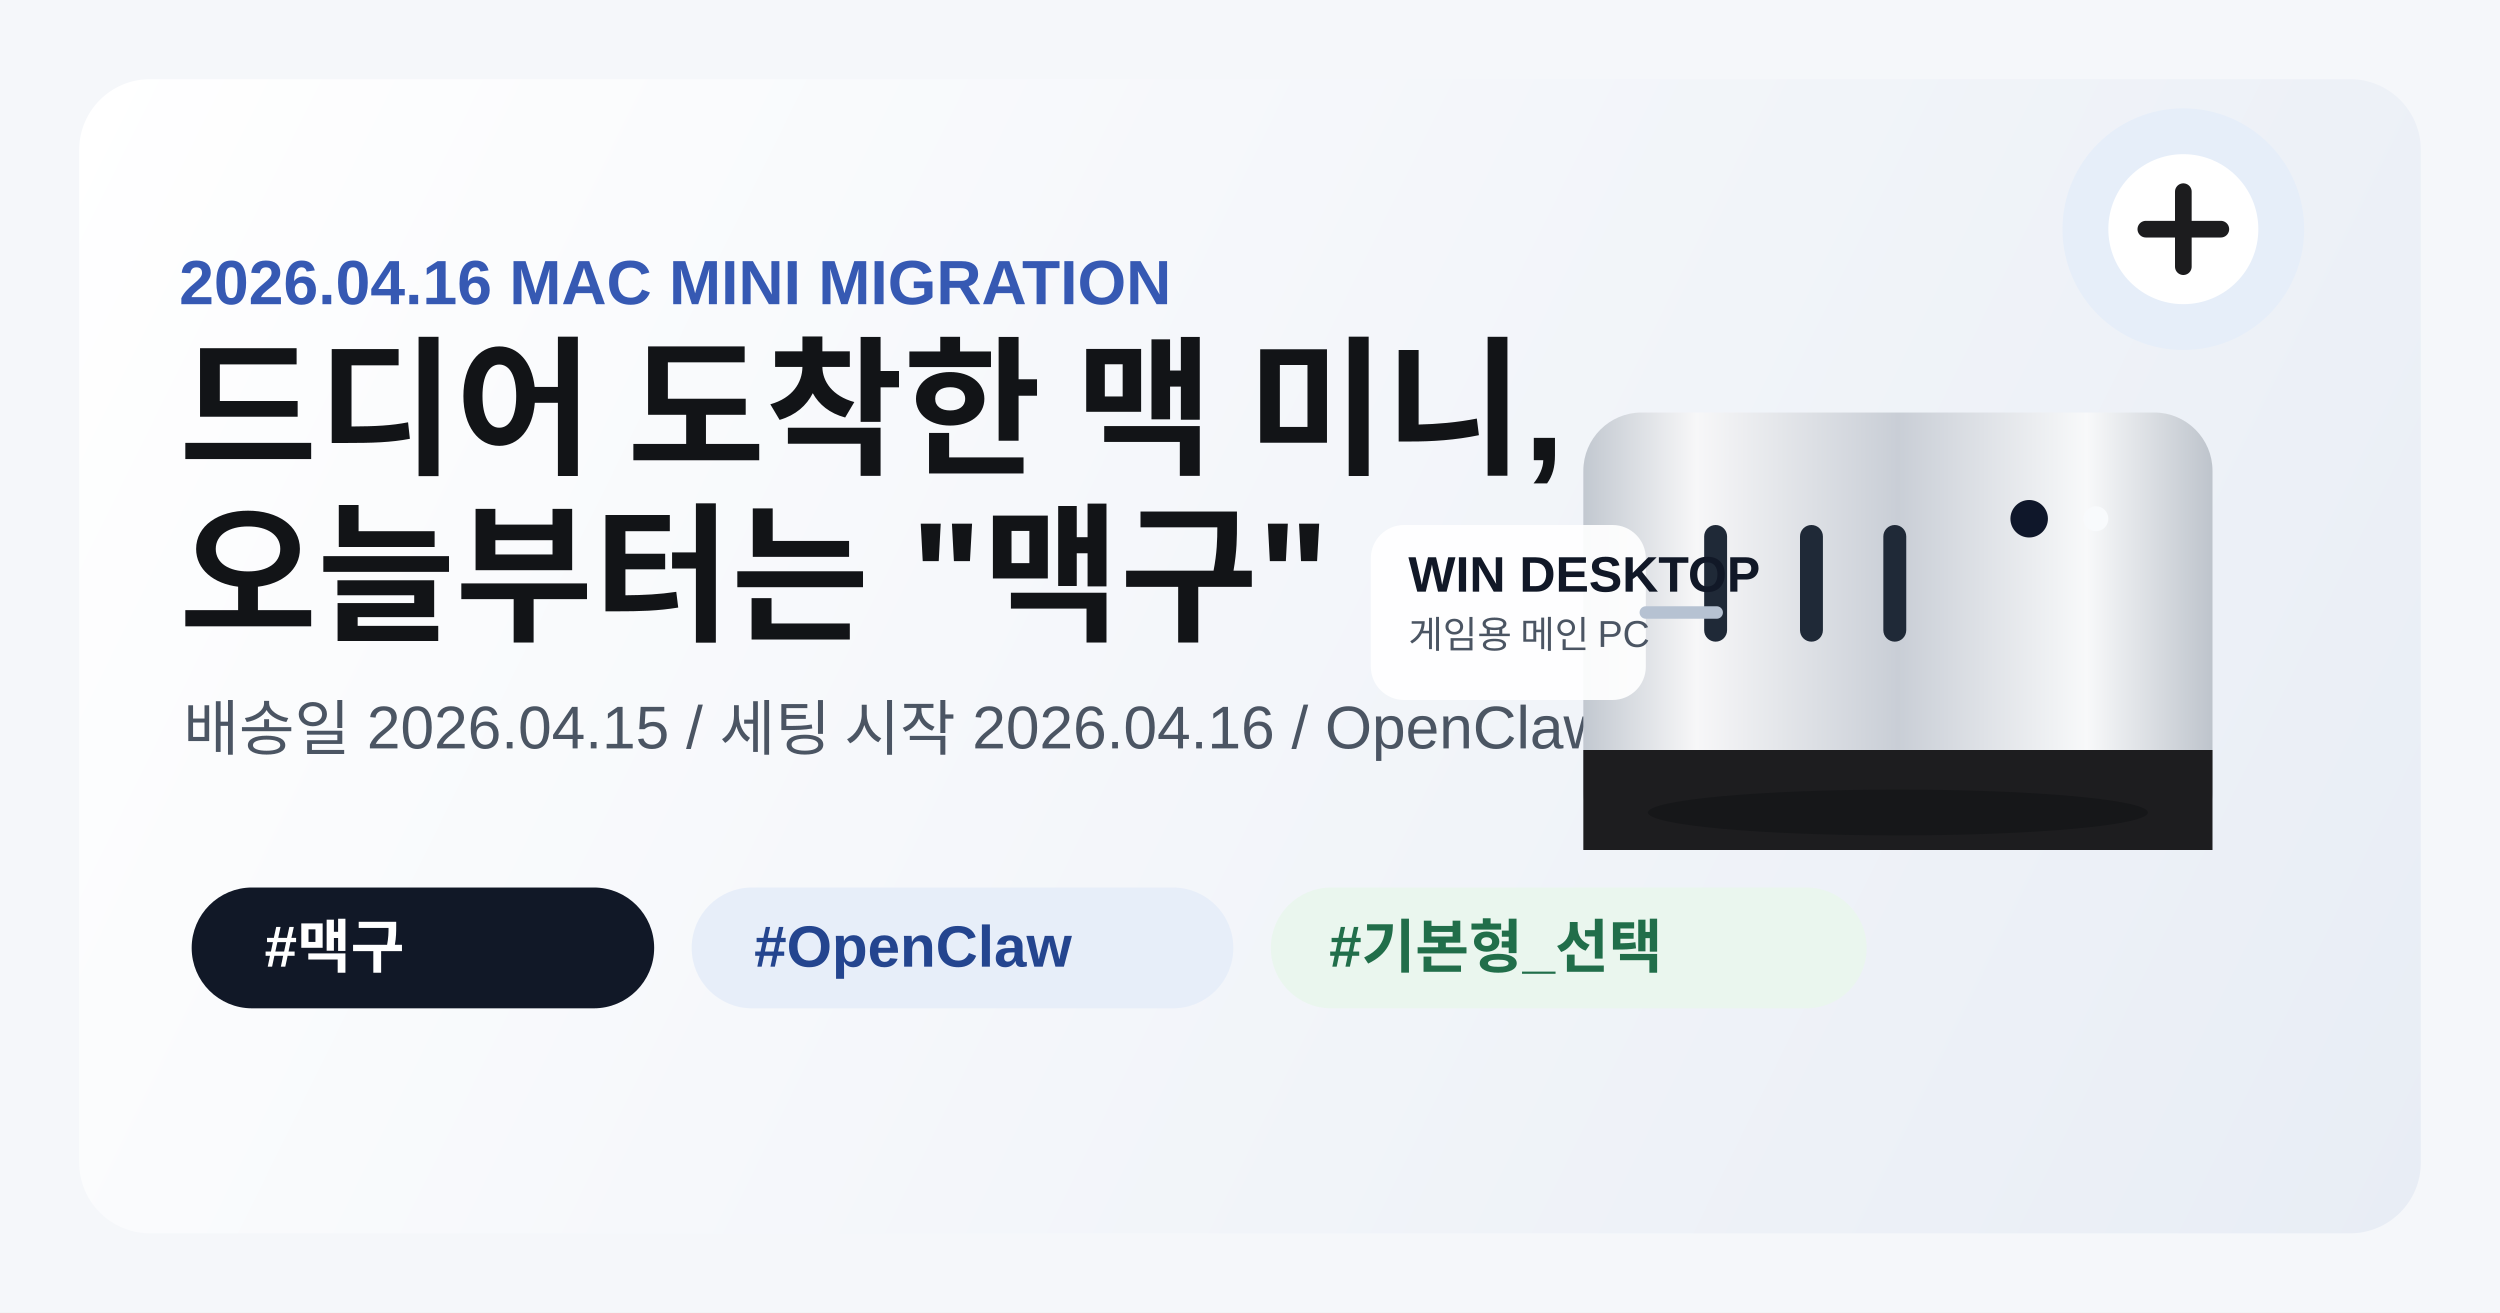
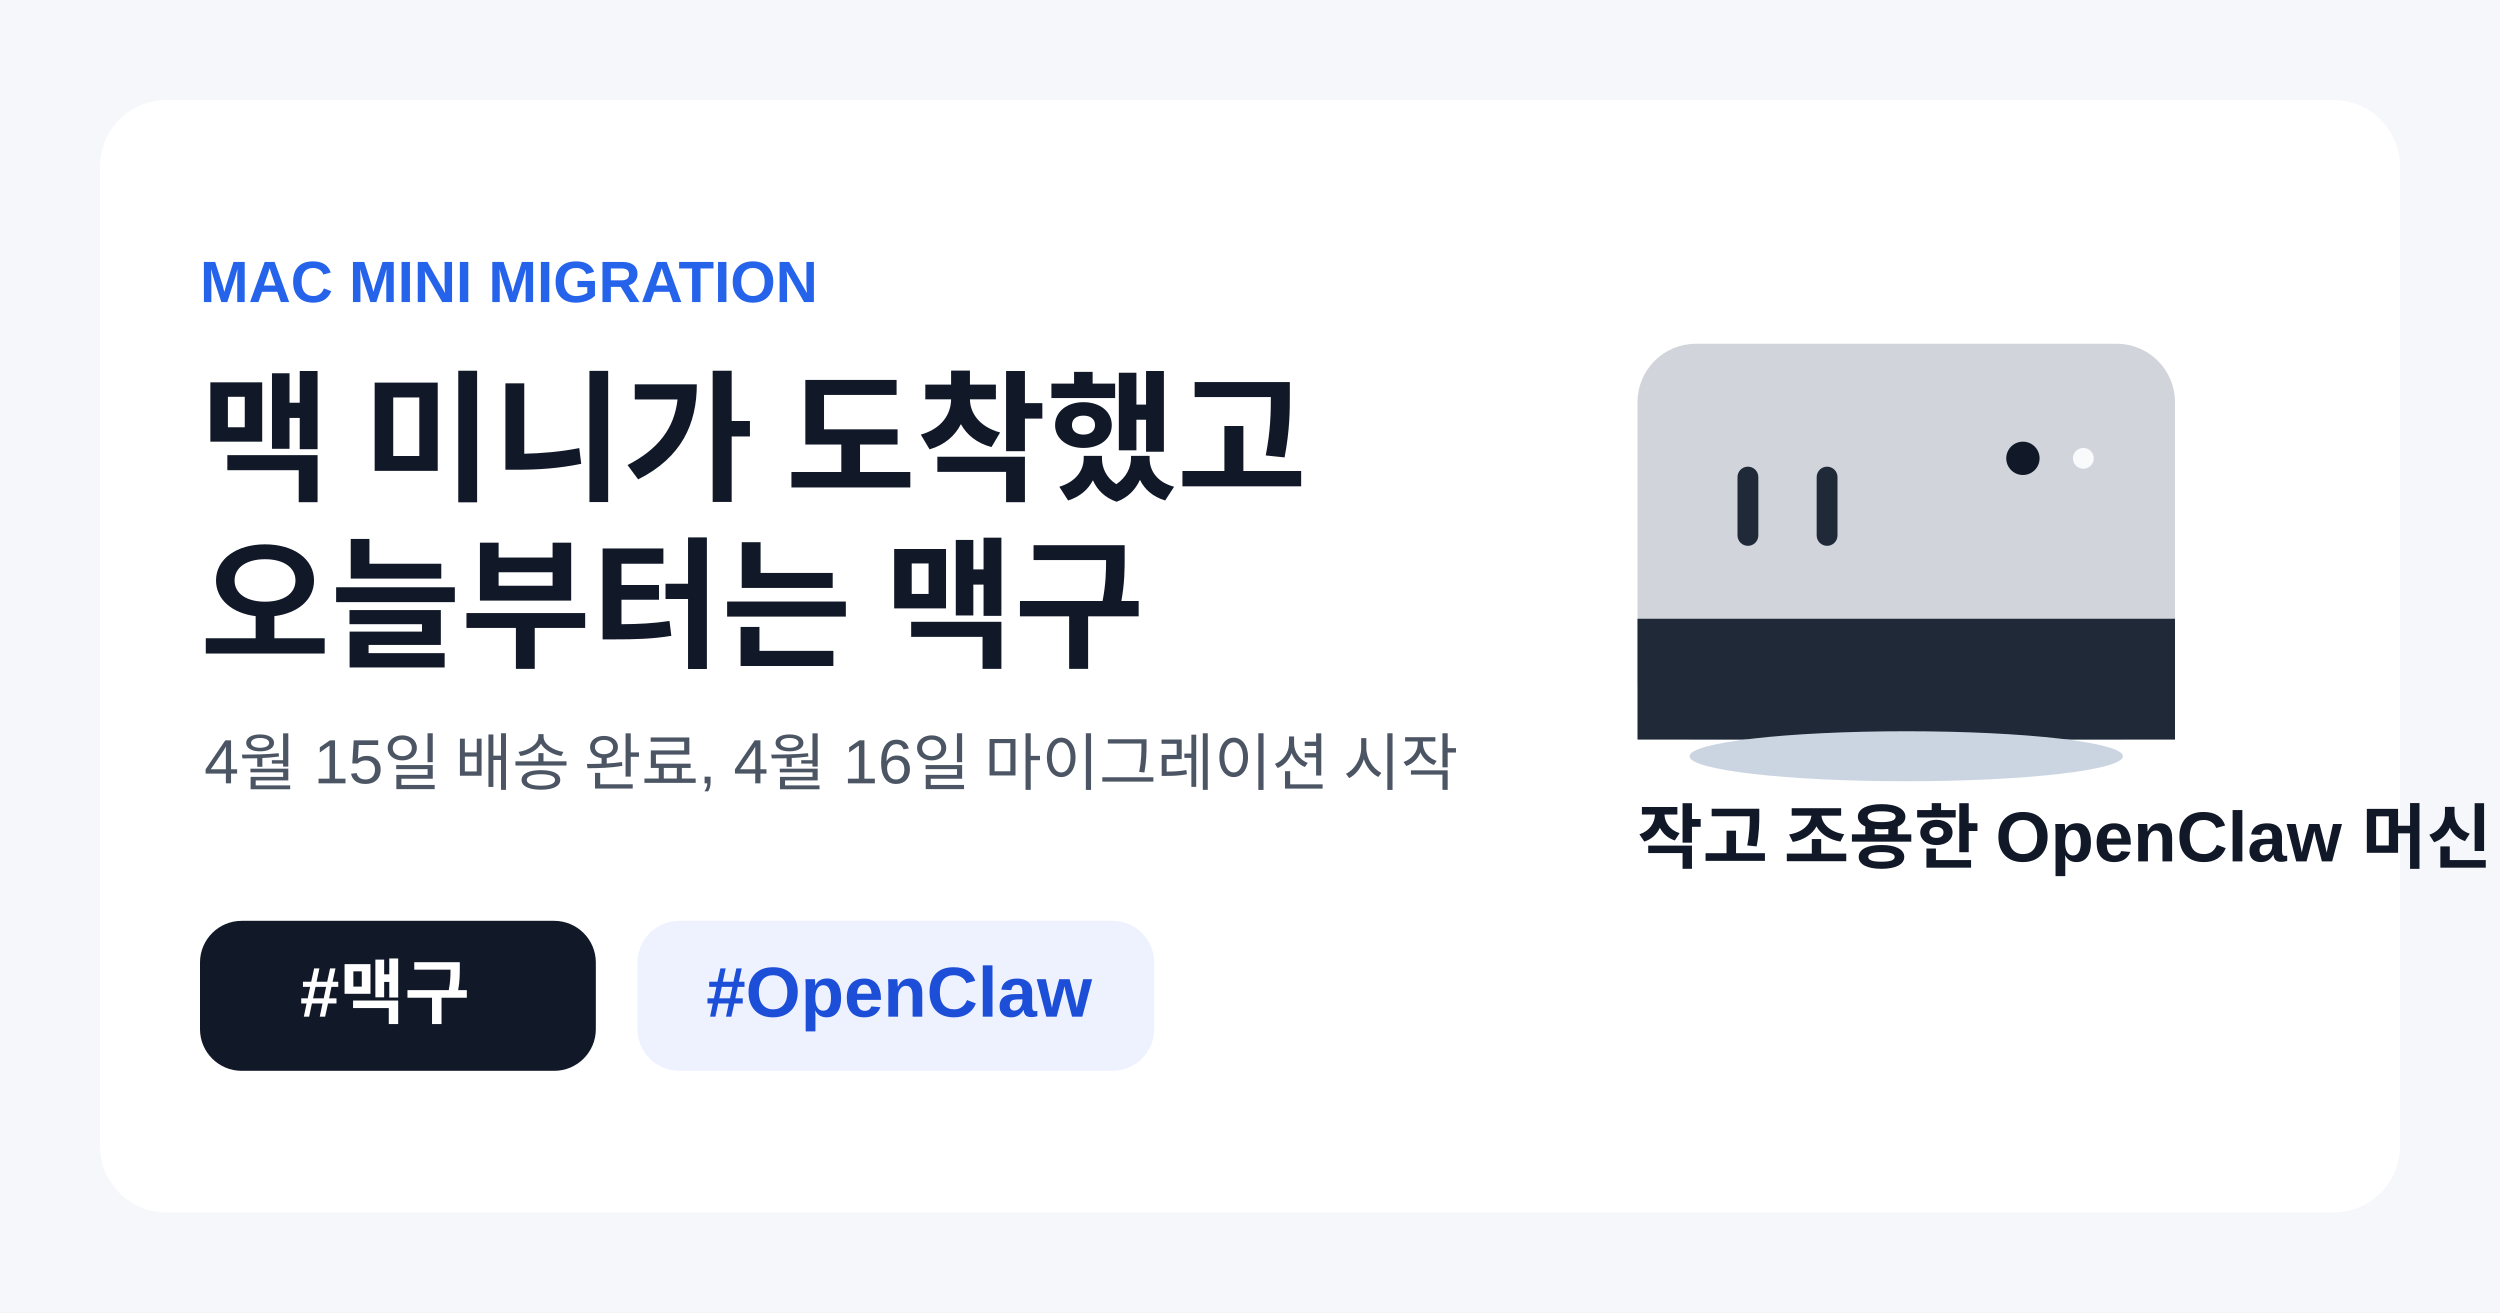
<svg xmlns="http://www.w3.org/2000/svg" width="1200" height="630" viewBox="0 0 1200 630" fill="none" role="img" aria-labelledby="title desc">
  <rect width="1200" height="630" fill="#F5F7FA" />
-   <rect x="38" y="38" width="1124" height="554" rx="34" fill="url(#panel)" />
-   <circle cx="1048" cy="110" r="58" fill="#E6EEF9" />
-   <circle cx="1048" cy="110" r="36" fill="#FFFFFF" />
-   <path d="M1030 110H1066" stroke="#1C1C1E" stroke-width="8" stroke-linecap="round" />
-   <path d="M1048 92V128" stroke="#1C1C1E" stroke-width="8" stroke-linecap="round" />
-   <text x="86" y="146" fill="#3659B3" font-family="Arial, Helvetica, sans-serif" font-size="30" font-weight="700">2026.04.16 MAC MINI MIGRATION</text>
-   <text x="86" y="222" fill="#121417" font-family="Arial, Helvetica, sans-serif" font-size="72" font-weight="700">드디어 도착한 맥 미니,</text>
-   <text x="86" y="302" fill="#121417" font-family="Arial, Helvetica, sans-serif" font-size="72" font-weight="700">오늘부터는 "맥구"</text>
-   <text x="88" y="360" fill="#4B5563" font-family="Arial, Helvetica, sans-serif" font-size="29">배송일 2026.04.15  /  세팅 시작 2026.04.16  /  OpenClaw 전용 머신</text>
-   <g transform="translate(92 426)">
-     <rect width="222" height="58" rx="29" fill="#111827" />
-     <text x="35" y="38" fill="#FFFFFF" font-family="Arial, Helvetica, sans-serif" font-size="28" font-weight="700">#맥구</text>
+   <rect x="48" y="48" width="1104" height="534" rx="32" fill="#FFFFFF" />
+   <text x="96" y="145" fill="#2563EB" font-family="Arial, Helvetica, sans-serif" font-size="28" font-weight="700">MAC MINI MIGRATION</text>
+   <text x="96" y="235" fill="#111827" font-family="Arial, Helvetica, sans-serif" font-size="68" font-weight="700">맥 미니가 도착했고</text>
+   <text x="96" y="315" fill="#111827" font-family="Arial, Helvetica, sans-serif" font-size="68" font-weight="700">오늘부터는 맥구</text>
+   <text x="98" y="376" fill="#4B5563" font-family="Arial, Helvetica, sans-serif" font-size="30">4월 15일 배송 완료, 4월 16일 마이그레이션 시작</text>
+   <g transform="translate(96 442)">
+     <rect width="190" height="72" rx="20" fill="#111827" />
+     <text x="48" y="46" fill="#FFFFFF" font-family="Arial, Helvetica, sans-serif" font-size="34" font-weight="700">#맥구</text>
  </g>
-   <g transform="translate(332 426)">
-     <rect width="260" height="58" rx="29" fill="#E7EEF9" />
-     <text x="30" y="38" fill="#24458F" font-family="Arial, Helvetica, sans-serif" font-size="28" font-weight="700">#OpenClaw</text>
+   <g transform="translate(306 442)">
+     <rect width="248" height="72" rx="20" fill="#EEF2FF" />
+     <text x="33" y="46" fill="#1D4ED8" font-family="Arial, Helvetica, sans-serif" font-size="34" font-weight="700">#OpenClaw</text>
  </g>
-   <g transform="translate(610 426)">
-     <rect width="286" height="58" rx="29" fill="#EAF6EE" />
-     <text x="28" y="38" fill="#216E4A" font-family="Arial, Helvetica, sans-serif" font-size="28" font-weight="700">#기본형_선택</text>
+   <g transform="translate(786 165)">
+     <rect x="0" y="0" width="258" height="190" rx="28" fill="#D1D5DB" />
+     <rect x="0" y="132" width="258" height="58" rx="0" fill="#1F2937" />
+     <circle cx="185" cy="55" r="8" fill="#111827" />
+     <circle cx="214" cy="55" r="5" fill="#F8FAFC" />
+     <rect x="48" y="59" width="10" height="38" rx="5" fill="#1F2937" />
+     <rect x="86" y="59" width="10" height="38" rx="5" fill="#1F2937" />
+     <ellipse cx="129" cy="198" rx="104" ry="12" fill="#CBD5E1" />
  </g>
-   <g transform="translate(760 180)">
-     <rect x="0" y="18" width="302" height="210" rx="28" fill="url(#metal)" />
-     <rect x="0" y="180" width="302" height="48" rx="0" fill="#1D1D1F" />
-     <ellipse cx="151" cy="210" rx="120" ry="11" fill="#0E1013" fill-opacity="0.45" />
-     <circle cx="214" cy="69" r="9" fill="#0F172A" />
-     <circle cx="246" cy="69" r="6" fill="#F8FAFC" />
-     <rect x="58" y="72" width="11" height="56" rx="5.5" fill="#1F2937" />
-     <rect x="104" y="72" width="11" height="56" rx="5.5" fill="#1F2937" />
-     <rect x="144" y="72" width="11" height="56" rx="5.5" fill="#1F2937" />
-     <g transform="translate(-102 72)">
-       <rect x="0" y="0" width="132" height="84" rx="16" fill="#FFFFFF" fill-opacity="0.92" />
-       <text x="18" y="32" fill="#111827" font-family="Arial, Helvetica, sans-serif" font-size="24" font-weight="700">WIN DESKTOP</text>
-       <text x="18" y="59" fill="#4B5563" font-family="Arial, Helvetica, sans-serif" font-size="18">게임용 메인 PC</text>
-       <path d="M132 42H166" stroke="#B6C2D2" stroke-width="6" stroke-linecap="round" />
-     </g>
-   </g>
-   <defs>
-     <linearGradient id="panel" x1="38" y1="38" x2="1162" y2="592" gradientUnits="userSpaceOnUse">
-       <stop stop-color="#FFFFFF" />
-       <stop offset="1" stop-color="#E8EDF5" />
-     </linearGradient>
-     <linearGradient id="metal" x1="0" y1="18" x2="302" y2="18" gradientUnits="userSpaceOnUse">
-       <stop offset="0" stop-color="#C2C8D0" />
-       <stop offset="0.18" stop-color="#F7F7F8" />
-       <stop offset="0.5" stop-color="#C9CED6" />
-       <stop offset="0.8" stop-color="#F8F9FA" />
-       <stop offset="1" stop-color="#BEC4CC" />
-     </linearGradient>
-   </defs>
+   <text x="786" y="414" fill="#111827" font-family="Arial, Helvetica, sans-serif" font-size="34" font-weight="700">작고 조용한 OpenClaw 머신</text>
</svg>
